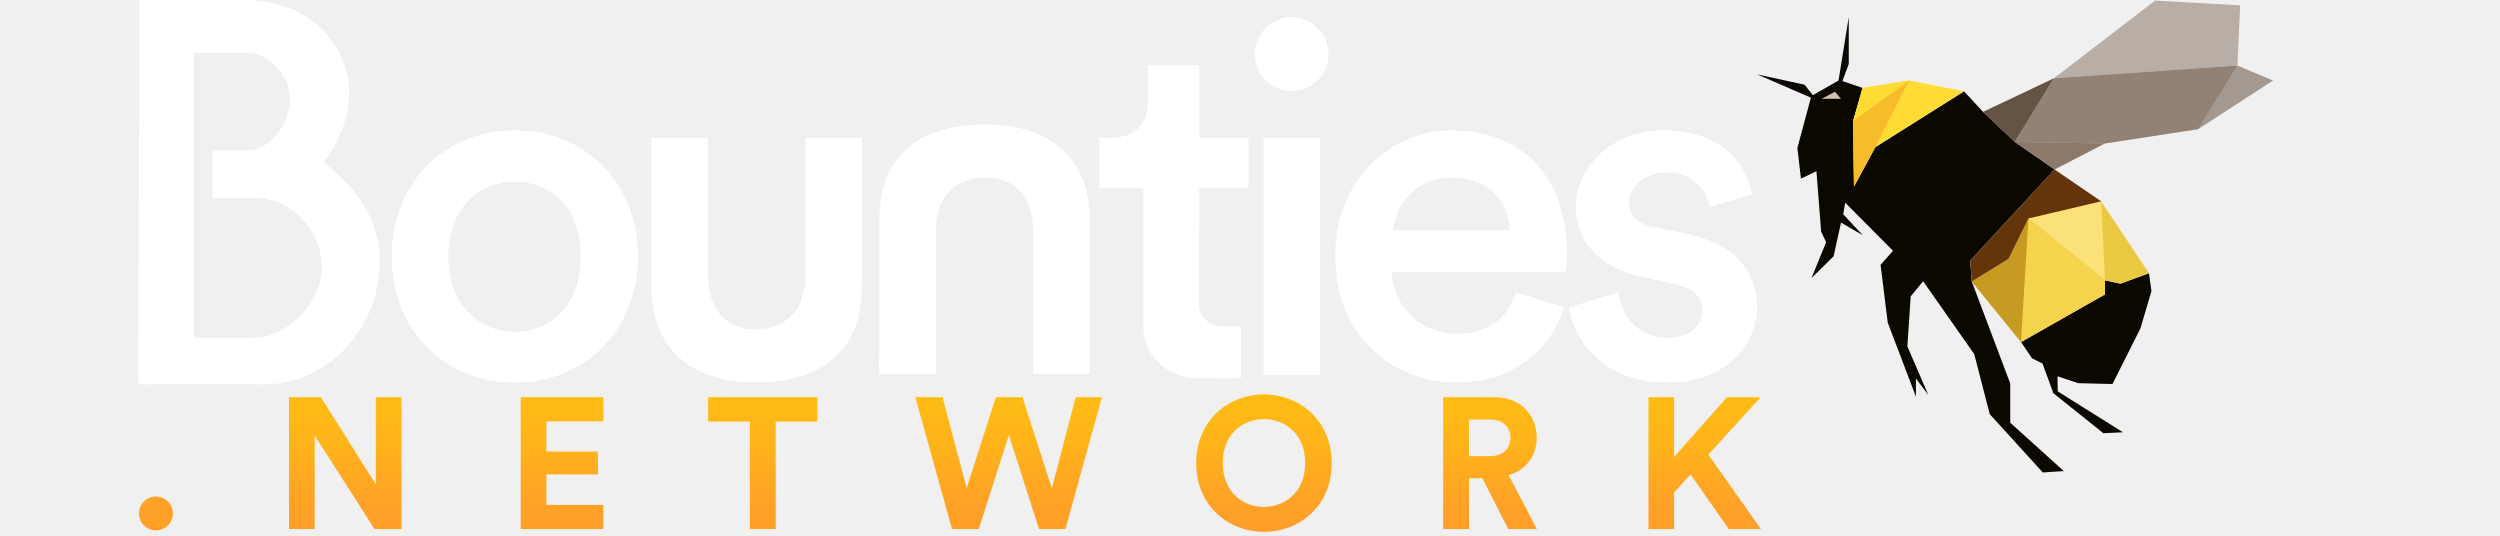
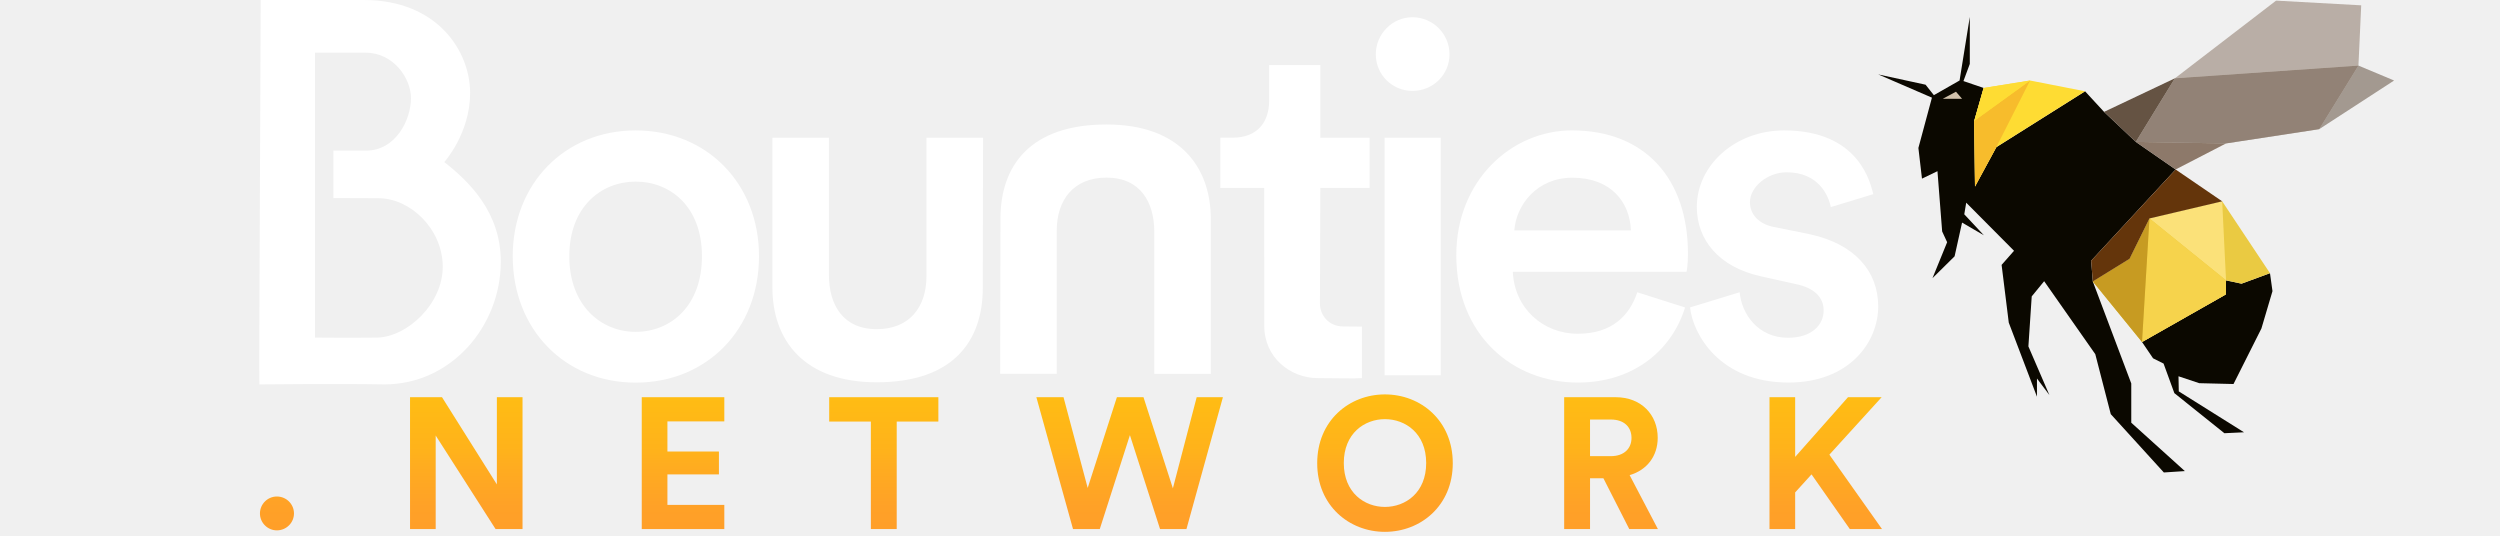
<svg xmlns="http://www.w3.org/2000/svg" version="1.1" id="Layer_1" x="0px" y="0px" width="661px" height="141.699px" viewBox="0 0 661 141.699" enable-background="new 0 0 661 141.699" xml:space="preserve">
-   <path fill="#FFFFFF" d="M168.681,67.754c0,19.339-13.794,33.414-32.622,33.414c-18.693,0-32.494-14.053-32.494-33.414  c0-19.218,13.784-33.271,32.494-33.271C154.884,34.483,168.681,48.538,168.681,67.754z M153.596,67.754  c0-13.022-8.253-19.733-17.535-19.733c-9.156,0-17.538,6.711-17.538,19.733c0,13.025,8.382,19.988,17.538,19.988  C145.34,87.742,153.596,80.906,153.596,67.754z" />
-   <path fill="#FFFFFF" d="M199.798,101.078c-19.259,0-27.573-11.146-27.573-25.072v-39.59h14.944v36.297  c0,7.736,3.616,14.318,12.64,14.318c8.641,0,13.152-5.803,13.152-14.051V36.415h14.96l-0.072,39.694  C227.853,90.115,220.074,101.078,199.798,101.078z" />
-   <path fill="#FFFFFF" d="M317.092,36.415h13.025v13.282h-13.025l-0.099,30.593c0,3,2.299,6.022,6.154,6.022  c2.745,0,1.5,0,4.953,0.046V99.97c-2.327,0.178-6.322,0-11.733,0c-7.144,0-14.094-5.411-14.094-13.787l-0.018-36.498H290.65V36.402  h3.235c6.705,0,9.68-4.253,9.68-9.798v-9.406h13.532L317.092,36.415L317.092,36.415z" />
-   <path fill="#FFFFFF" d="M341.443,4.56c5.402,0,9.805,4.388,9.805,9.804c0,5.415-4.399,9.671-9.805,9.671  c-5.301,0-9.68-4.248-9.68-9.671C331.769,8.945,336.153,4.56,341.443,4.56z M334.093,99.223V36.415h14.843v62.808H334.093  L334.093,99.223z" />
-   <path fill="#FFFFFF" d="M413.526,81.294c-3.348,10.957-13.28,19.854-28.371,19.854c-17.022,0-32.112-12.372-32.112-33.661  c0-19.851,14.688-33.012,30.562-33.012c19.348,0,30.69,12.77,30.69,32.621c0,2.453-0.256,4.508-0.386,4.774h-45.912  c0.403,9.545,7.88,16.373,17.167,16.373c9.033,0,13.674-4.777,15.737-10.959L413.526,81.294z M399.213,60.918  c-0.26-7.355-5.16-13.932-15.48-13.932c-9.412,0-14.848,7.223-15.348,13.932H399.213z" />
-   <path fill="#FFFFFF" d="M452.062,54.754c-0.591-3.058-3.262-9.199-11.646-9.199c-5.287,0-9.731,4.016-9.731,7.888  c0,3.348,2.453,5.802,6.315,6.571l9.537,1.925c11.862,2.58,18.061,9.798,18.061,19.083c0,9.544-7.726,20.123-23.729,20.123  c-18.179,0-25.253-12.765-26.021-19.864l13.119-4.009c0.509,5.669,4.789,12.034,12.795,12.034c6.19,0,9.41-3.352,9.41-7.223  c0-3.354-2.319-5.935-7.351-6.971l-9.286-2.062c-11.095-2.457-16.897-9.683-16.897-18.31c0-10.977,10.045-20.256,23.07-20.256  c20.205,0,22.895,14.385,23.592,16.848" />
-   <path fill="#FFFFFF" d="M260.571,32.914c19.258,0,27.571,11.146,27.571,25.071v40.858h-14.949V61.278  c0-7.733-3.612-14.315-12.631-14.315c-8.641,0-13.16,5.803-13.16,14.05v37.826h-14.959l0.078-40.967  C232.508,43.88,240.293,32.914,260.571,32.914z" />
-   <path fill="#FFFFFF" d="M64.194,0.001c19.454,0,28.105,13.523,28.105,24.6c0,10.694-6.832,18.25-6.832,18.25  c6.469,5.075,14.944,13.185,14.944,26.3c0,17.144-13.16,32.486-30.774,32.486c-11.556-0.226-33.054,0-33.054,0  C36.506,94.357,36.537,97.86,36.926,0L64.194,0.001L64.194,0.001z M61.237,39.826h3.529c7.932,0,11.901-8.243,11.901-13.857  c0-5.146-4.505-12.041-12.035-12.041H51.285v25.897v0.344V52.32c0,0,0,32.768,0,36.941c0-0.006,9.095,0.087,16.511,0  c7.906-0.227,17.4-8.963,17.264-18.952c-0.132-9.827-8.59-17.903-17.019-17.903l-11.89-0.045V39.826H61.237L61.237,39.826z" />
-   <path fill="#FFFFFF" d="M452.062,54.754" />
+   <path fill="#FFFFFF" d="M200.681,67.754c0,19.339-13.794,33.414-32.622,33.414c-18.693,0-32.494-14.053-32.494-33.414  c0-19.218,13.784-33.271,32.494-33.271C186.884,34.483,200.681,48.538,200.681,67.754z M185.596,67.754  c0-13.022-8.253-19.733-17.535-19.733c-9.156,0-17.538,6.711-17.538,19.733c0,13.025,8.382,19.988,17.538,19.988  C177.34,87.742,185.596,80.906,185.596,67.754z" />
+   <path fill="#FFFFFF" d="M231.798,101.078c-19.259,0-27.573-11.146-27.573-25.072v-39.59h14.944v36.297  c0,7.736,3.616,14.318,12.64,14.318c8.641,0,13.152-5.803,13.152-14.051V36.415h14.96l-0.072,39.694  C259.853,90.115,252.074,101.078,231.798,101.078z" />
+   <path fill="#FFFFFF" d="M349.092,36.415h13.025v13.282h-13.025l-0.099,30.593c0,3,2.299,6.022,6.154,6.022  c2.744,0,1.5,0,4.952,0.045V99.97c-2.326,0.179-6.321,0-11.732,0c-7.145,0-14.094-5.411-14.094-13.786l-0.019-36.499H322.65V36.402  h3.235c6.705,0,9.68-4.253,9.68-9.798v-9.406h13.532L349.092,36.415L349.092,36.415z" />
+   <path fill="#FFFFFF" d="M373.443,4.56c5.401,0,9.805,4.388,9.805,9.804c0,5.415-4.399,9.671-9.805,9.671  c-5.302,0-9.681-4.248-9.681-9.671C363.769,8.945,368.153,4.56,373.443,4.56z M366.093,99.223V36.415h14.843v62.808H366.093  L366.093,99.223z" />
+   <path fill="#FFFFFF" d="M445.526,81.294c-3.349,10.957-13.28,19.854-28.371,19.854c-17.022,0-32.112-12.373-32.112-33.662  c0-19.851,14.688-33.012,30.562-33.012c19.348,0,30.689,12.77,30.689,32.621c0,2.453-0.256,4.507-0.386,4.774h-45.912  c0.403,9.545,7.88,16.373,17.167,16.373c9.033,0,13.674-4.777,15.737-10.959L445.526,81.294z M431.213,60.918  c-0.26-7.355-5.16-13.932-15.479-13.932c-9.412,0-14.849,7.223-15.349,13.932H431.213z" />
+   <path fill="#FFFFFF" d="M484.062,54.754c-0.592-3.058-3.263-9.199-11.646-9.199c-5.287,0-9.731,4.016-9.731,7.888  c0,3.348,2.453,5.802,6.315,6.571l9.537,1.925c11.862,2.58,18.061,9.797,18.061,19.083c0,9.545-7.726,20.123-23.729,20.123  c-18.179,0-25.253-12.765-26.021-19.863l13.119-4.01c0.509,5.67,4.789,12.035,12.795,12.035c6.19,0,9.41-3.353,9.41-7.224  c0-3.354-2.318-5.935-7.351-6.972l-9.286-2.062c-11.095-2.457-16.897-9.683-16.897-18.31c0-10.977,10.045-20.256,23.07-20.256  c20.205,0,22.896,14.385,23.592,16.848" />
+   <path fill="#FFFFFF" d="M292.571,32.914c19.258,0,27.571,11.146,27.571,25.071v40.858h-14.949V61.278  c0-7.733-3.612-14.315-12.631-14.315c-8.641,0-13.16,5.803-13.16,14.05v37.826h-14.959l0.078-40.967  C264.508,43.88,272.293,32.914,292.571,32.914z" />
+   <path fill="#FFFFFF" d="M96.194,0.001c19.454,0,28.105,13.523,28.105,24.6c0,10.694-6.832,18.25-6.832,18.25  c6.469,5.075,14.944,13.185,14.944,26.3c0,17.144-13.16,32.486-30.774,32.486c-11.556-0.226-33.054,0-33.054,0  C68.506,94.357,68.537,97.859,68.926,0L96.194,0.001L96.194,0.001z M93.237,39.826h3.529c7.932,0,11.901-8.243,11.901-13.857  c0-5.146-4.505-12.041-12.035-12.041H83.285v25.897v0.344V52.32c0,0,0,32.768,0,36.941c0-0.006,9.095,0.087,16.511,0  c7.906-0.227,17.4-8.963,17.264-18.952c-0.132-9.827-8.59-17.903-17.019-17.903l-11.89-0.045V39.826H93.237L93.237,39.826z" />
+   <path fill="#FFFFFF" d="M484.062,54.754" />
  <g>
-     <polygon fill="#0B0800" points="487.867,53.591 500.508,66.308 497.223,70.036 499.119,85.307 506.574,104.895 506.574,100.074    509.864,104.458 504.309,91.593 505.188,78.365 508.474,74.348 521.994,93.642 526.089,109.501 540.121,124.921 545.676,124.557    531.508,111.766 531.508,101.39 521.338,74.421 520.899,68.938 543.231,44.812 532.712,37.523 524.308,29.58 519.29,24.137    495.832,38.9 490.189,49.303 489.985,31.957 492.47,23.26 487.136,21.433 488.815,16.9 488.815,4.478 486.11,21.286    479.312,25.161 477.119,22.394 464.591,19.673 478.803,25.818 475.223,39.12 476.171,47.232 480.265,45.26 481.506,61.191    482.823,64.042 478.949,73.542 484.796,67.769 486.77,58.852 492.543,62.214 487.354,56.66  " />
-     <polygon fill="#0B0800" points="534.348,90.425 537.27,94.737 540.048,96.126 542.899,103.946 556.126,114.542 561.315,114.296    544.068,103.482 543.996,99.488 549.477,101.314 558.538,101.535 565.921,86.845 568.844,76.978 568.185,72.228 560.657,75.003    556.565,74.126 556.492,77.855  " />
-     <polygon fill="#FEDC33" points="504.747,21.286 519.29,24.137 495.832,38.9 490.189,49.303 489.985,31.957 492.47,23.26  " />
-     <polygon fill="#F7BC2C" points="490.189,49.303 495.832,38.9 504.747,21.286 489.985,31.957  " />
-     <polygon fill="#FEDC33" points="489.985,31.957 504.747,21.286 492.47,23.26  " />
-     <polygon fill="#EACA42" points="555.542,53.226 568.185,72.228 560.657,75.003 556.565,74.126 556.492,77.855 534.348,90.425    521.338,74.421 531.059,68.427 536.32,57.757  " />
-     <polygon fill="#FBE179" points="555.542,53.226 556.565,74.126 536.32,57.757  " />
-     <polygon fill="#F6D34C" points="536.32,57.757 534.348,90.425 556.492,77.855 556.565,74.126  " />
-     <polygon fill="#C79B22" points="536.32,57.757 534.348,90.425 521.338,74.421 531.059,68.427  " />
-     <polygon fill="#64350B" points="555.542,53.226 536.32,57.757 531.059,68.427 521.338,74.421 520.899,68.938 543.231,44.812  " />
-     <polygon opacity="0.9" fill="#554130" enable-background="new    " points="543.041,20.703 524.308,29.58 532.712,37.523  " />
-     <polygon opacity="0.9" fill="#826C5B" enable-background="new    " points="556.565,37.923 532.712,37.523 543.231,44.812  " />
-     <polygon opacity="0.5" fill="#554130" enable-background="new    " points="556.565,37.923 532.712,37.523 543.041,20.703    591.572,17.341 581.194,34.15  " />
-     <polygon opacity="0.5" fill="#554130" enable-background="new    " points="581.194,34.15 591.572,17.341 601,21.286  " />
-     <polygon opacity="0.5" fill="#826C5B" enable-background="new    " points="543.041,20.703 569.794,0.165 592.304,1.407    591.572,17.341  " />
-     <polygon opacity="0.5" fill="#826C5B" enable-background="new    " points="556.565,37.923 532.712,37.523 543.041,20.703    591.572,17.341 581.194,34.15  " />
-     <polygon fill="#D2C2AB" points="485.16,24.247 486.77,26.12 481.668,26.12  " />
+     <polygon fill="#0B0800" points="519.867,53.591 532.508,66.308 529.223,70.036 531.119,85.307 538.574,104.895 538.574,100.074    541.864,104.458 536.309,91.593 537.188,78.365 540.474,74.348 553.994,93.643 558.089,109.501 572.121,124.921 577.676,124.557    563.508,111.766 563.508,101.391 553.338,74.421 552.899,68.938 575.231,44.812 564.712,37.523 556.308,29.58 551.29,24.137    527.832,38.9 522.189,49.303 521.985,31.957 524.47,23.26 519.136,21.433 520.815,16.9 520.815,4.478 518.11,21.286    511.312,25.161 509.119,22.394 496.591,19.673 510.803,25.818 507.223,39.12 508.171,47.232 512.265,45.26 513.506,61.191    514.823,64.042 510.949,73.542 516.796,67.769 518.77,58.852 524.543,62.214 519.354,56.66  " />
+     <polygon fill="#0B0800" points="566.348,90.425 569.27,94.736 572.048,96.126 574.899,103.945 588.126,114.542 593.315,114.296    576.068,103.482 575.996,99.488 581.477,101.314 590.538,101.535 597.921,86.845 600.844,76.979 600.185,72.229 592.657,75.003    588.565,74.126 588.492,77.855  " />
+     <polygon fill="#FEDC33" points="536.747,21.286 551.29,24.137 527.832,38.9 522.189,49.303 521.985,31.957 524.47,23.26  " />
+     <polygon fill="#F7BC2C" points="522.189,49.303 527.832,38.9 536.747,21.286 521.985,31.957  " />
+     <polygon fill="#FEDC33" points="521.985,31.957 536.747,21.286 524.47,23.26  " />
+     <polygon fill="#EACA42" points="587.542,53.226 600.185,72.229 592.657,75.003 588.565,74.126 588.492,77.855 566.348,90.425    553.338,74.421 563.059,68.427 568.32,57.757  " />
+     <polygon fill="#FBE179" points="587.542,53.226 588.565,74.126 568.32,57.757  " />
+     <polygon fill="#F6D34C" points="568.32,57.757 566.348,90.425 588.492,77.855 588.565,74.126  " />
+     <polygon fill="#C79B22" points="568.32,57.757 566.348,90.425 553.338,74.421 563.059,68.427  " />
+     <polygon fill="#64350B" points="587.542,53.226 568.32,57.757 563.059,68.427 553.338,74.421 552.899,68.938 575.231,44.812  " />
+     <polygon opacity="0.9" fill="#554130" enable-background="new    " points="575.041,20.703 556.308,29.58 564.712,37.523  " />
+     <polygon opacity="0.9" fill="#826C5B" enable-background="new    " points="588.565,37.923 564.712,37.523 575.231,44.812  " />
+     <polygon opacity="0.5" fill="#554130" enable-background="new    " points="588.565,37.923 564.712,37.523 575.041,20.703    623.572,17.341 613.194,34.15  " />
+     <polygon opacity="0.5" fill="#554130" enable-background="new    " points="613.194,34.15 623.572,17.341 633,21.286  " />
+     <polygon opacity="0.5" fill="#826C5B" enable-background="new    " points="575.041,20.703 601.794,0.165 624.304,1.407    623.572,17.341  " />
+     <polygon opacity="0.5" fill="#826C5B" enable-background="new    " points="588.565,37.923 564.712,37.523 575.041,20.703    623.572,17.341 613.194,34.15  " />
+     <polygon fill="#D2C2AB" points="517.16,24.247 518.77,26.12 513.668,26.12  " />
  </g>
  <g>
-     <linearGradient id="SVGID_1_" gradientUnits="userSpaceOnUse" x1="-120.77" y1="-538.049" x2="-120.77" y2="-581.327" gradientTransform="matrix(1 0 0 -1 162 -435.46)">
+     <linearGradient id="SVGID_1_" gradientUnits="userSpaceOnUse" x1="-142.771" y1="1294.046" x2="-142.771" y2="1337.328" gradientTransform="matrix(1 0 0 1 216 -1191.46)">
      <stop offset="0" style="stop-color:#FFBE12" />
      <stop offset="0.388" style="stop-color:#FFB21B" />
      <stop offset="0.463" style="stop-color:#FFAD1F" />
      <stop offset="0.724" style="stop-color:#FFA127" />
      <stop offset="0.984" style="stop-color:#FF9D2A" />
    </linearGradient>
-     <path fill="url(#SVGID_1_)" d="M41.205,131.276c2.506,0,4.523,2.019,4.523,4.478c0,2.455-2.018,4.474-4.523,4.474   c-2.46,0-4.475-2.019-4.475-4.474C36.73,133.294,38.744,131.276,41.205,131.276z" />
-     <linearGradient id="SVGID_2_" gradientUnits="userSpaceOnUse" x1="-70.715" y1="-538.054" x2="-70.715" y2="-581.324" gradientTransform="matrix(1 0 0 -1 162 -435.46)">
+     <path fill="url(#SVGID_1_)" d="M73.205,131.275c2.506,0,4.523,2.02,4.523,4.479c0,2.455-2.018,4.475-4.523,4.475   c-2.46,0-4.475-2.02-4.475-4.475C68.73,133.294,70.744,131.275,73.205,131.275z" />
+     <linearGradient id="SVGID_2_" gradientUnits="userSpaceOnUse" x1="-92.716" y1="1294.055" x2="-92.716" y2="1337.324" gradientTransform="matrix(1 0 0 1 216 -1191.46)">
      <stop offset="0" style="stop-color:#FFBE12" />
      <stop offset="0.388" style="stop-color:#FFB21B" />
      <stop offset="0.463" style="stop-color:#FFAD1F" />
      <stop offset="0.724" style="stop-color:#FFA127" />
      <stop offset="0.984" style="stop-color:#FF9D2A" />
    </linearGradient>
-     <path fill="url(#SVGID_2_)" d="M99.028,139.882l-15.832-24.733v24.733h-6.785v-34.86h8.456l14.505,23.062v-23.062h6.785v34.86   H99.028z" />
-     <linearGradient id="SVGID_3_" gradientUnits="userSpaceOnUse" x1="-13.406" y1="-538.054" x2="-13.406" y2="-581.325" gradientTransform="matrix(1 0 0 -1 162 -435.46)">
+     <path fill="url(#SVGID_2_)" d="M131.028,139.882l-15.832-24.733v24.733h-6.785v-34.86h8.456l14.505,23.062v-23.062h6.785v34.86   H131.028z" />
+     <linearGradient id="SVGID_3_" gradientUnits="userSpaceOnUse" x1="-35.406" y1="1294.055" x2="-35.406" y2="1337.327" gradientTransform="matrix(1 0 0 1 216 -1191.46)">
      <stop offset="0" style="stop-color:#FFBE12" />
      <stop offset="0.388" style="stop-color:#FFB21B" />
      <stop offset="0.463" style="stop-color:#FFAD1F" />
      <stop offset="0.724" style="stop-color:#FFA127" />
      <stop offset="0.984" style="stop-color:#FF9D2A" />
    </linearGradient>
-     <path fill="url(#SVGID_3_)" d="M137.678,139.882v-34.86h21.832v6.394h-15.045v7.965h13.619v6.049h-13.619v8.062h15.045v6.393   h-21.832V139.882z" />
-     <linearGradient id="SVGID_4_" gradientUnits="userSpaceOnUse" x1="39.672" y1="-538.055" x2="39.672" y2="-581.323" gradientTransform="matrix(1 0 0 -1 162 -435.46)">
+     <path fill="url(#SVGID_3_)" d="M169.678,139.882v-34.86h21.832v6.395h-15.045v7.965h13.619v6.049h-13.619v8.062h15.045v6.393   h-21.832V139.882z" />
+     <linearGradient id="SVGID_4_" gradientUnits="userSpaceOnUse" x1="17.672" y1="1294.055" x2="17.672" y2="1337.323" gradientTransform="matrix(1 0 0 1 216 -1191.46)">
      <stop offset="0" style="stop-color:#FFBE12" />
      <stop offset="0.388" style="stop-color:#FFB21B" />
      <stop offset="0.463" style="stop-color:#FFAD1F" />
      <stop offset="0.724" style="stop-color:#FFA127" />
      <stop offset="0.984" style="stop-color:#FF9D2A" />
    </linearGradient>
-     <path fill="url(#SVGID_4_)" d="M205.091,111.462v28.42h-6.834v-28.42h-11.016v-6.44h28.862v6.44H205.091z" />
-     <linearGradient id="SVGID_5_" gradientUnits="userSpaceOnUse" x1="104.677" y1="-538.056" x2="104.677" y2="-581.324" gradientTransform="matrix(1 0 0 -1 162 -435.46)">
+     <path fill="url(#SVGID_4_)" d="M237.091,111.462v28.42h-6.834v-28.42h-11.016v-6.44h28.862v6.44H237.091L237.091,111.462z" />
+     <linearGradient id="SVGID_5_" gradientUnits="userSpaceOnUse" x1="82.676" y1="1294.058" x2="82.676" y2="1337.324" gradientTransform="matrix(1 0 0 1 216 -1191.46)">
      <stop offset="0" style="stop-color:#FFBE12" />
      <stop offset="0.388" style="stop-color:#FFB21B" />
      <stop offset="0.463" style="stop-color:#FFAD1F" />
      <stop offset="0.724" style="stop-color:#FFA127" />
      <stop offset="0.984" style="stop-color:#FF9D2A" />
    </linearGradient>
-     <path fill="url(#SVGID_5_)" d="M284.405,105.021h6.932l-9.638,34.859h-6.984l-7.966-24.83l-7.967,24.83h-7.078l-9.688-34.859h7.178   l6.393,23.995l7.72-23.995h7.03l7.771,24.092L284.405,105.021z" />
-     <linearGradient id="SVGID_6_" gradientUnits="userSpaceOnUse" x1="172.191" y1="-538.053" x2="172.191" y2="-581.324" gradientTransform="matrix(1 0 0 -1 162 -435.46)">
+     <path fill="url(#SVGID_5_)" d="M316.405,105.021h6.932l-9.638,34.858h-6.984l-7.966-24.83l-7.967,24.83h-7.078l-9.688-34.858h7.178   l6.393,23.994l7.72-23.994h7.03l7.771,24.092L316.405,105.021z" />
+     <linearGradient id="SVGID_6_" gradientUnits="userSpaceOnUse" x1="150.19" y1="1294.054" x2="150.19" y2="1337.325" gradientTransform="matrix(1 0 0 1 216 -1191.46)">
      <stop offset="0" style="stop-color:#FFBE12" />
      <stop offset="0.388" style="stop-color:#FFB21B" />
      <stop offset="0.463" style="stop-color:#FFAD1F" />
      <stop offset="0.724" style="stop-color:#FFA127" />
      <stop offset="0.984" style="stop-color:#FF9D2A" />
    </linearGradient>
-     <path fill="url(#SVGID_6_)" d="M334.166,104.281c9.491,0,17.947,6.934,17.947,18.193c0,11.21-8.456,18.145-17.947,18.145   c-9.438,0-17.898-6.935-17.898-18.145C316.268,111.214,324.728,104.281,334.166,104.281z M334.166,134.031   c5.41,0,10.917-3.738,10.917-11.605c0-7.866-5.506-11.604-10.917-11.604c-5.359,0-10.866,3.737-10.866,11.604   C323.3,130.294,328.807,134.031,334.166,134.031z" />
-     <linearGradient id="SVGID_7_" gradientUnits="userSpaceOnUse" x1="231.959" y1="-538.054" x2="231.959" y2="-581.324" gradientTransform="matrix(1 0 0 -1 162 -435.46)">
+     <path fill="url(#SVGID_6_)" d="M366.166,104.281c9.491,0,17.947,6.934,17.947,18.193c0,11.209-8.456,18.145-17.947,18.145   c-9.438,0-17.898-6.936-17.898-18.145C348.268,111.214,356.728,104.281,366.166,104.281z M366.166,134.031   c5.41,0,10.917-3.738,10.917-11.605c0-7.865-5.506-11.604-10.917-11.604c-5.359,0-10.866,3.736-10.866,11.604   C355.3,130.294,360.807,134.031,366.166,134.031z" />
+     <linearGradient id="SVGID_7_" gradientUnits="userSpaceOnUse" x1="209.958" y1="1294.055" x2="209.958" y2="1337.326" gradientTransform="matrix(1 0 0 1 216 -1191.46)">
      <stop offset="0" style="stop-color:#FFBE12" />
      <stop offset="0.388" style="stop-color:#FFB21B" />
      <stop offset="0.463" style="stop-color:#FFAD1F" />
      <stop offset="0.724" style="stop-color:#FFA127" />
      <stop offset="0.984" style="stop-color:#FF9D2A" />
    </linearGradient>
-     <path fill="url(#SVGID_7_)" d="M391.943,126.458h-3.539v13.424h-6.836v-34.86h13.622c6.783,0,11.111,4.672,11.111,10.718   c0,4.868-2.853,8.557-7.425,9.885l7.473,14.26h-7.57L391.943,126.458z M393.909,120.607c3.441,0,5.46-1.966,5.46-4.818   c0-2.947-2.019-4.865-5.46-4.865h-5.507v9.686L393.909,120.607L393.909,120.607z" />
-     <linearGradient id="SVGID_8_" gradientUnits="userSpaceOnUse" x1="288.728" y1="-538.056" x2="288.728" y2="-581.324" gradientTransform="matrix(1 0 0 -1 162 -435.46)">
+     <path fill="url(#SVGID_7_)" d="M423.943,126.458h-3.539v13.424h-6.836v-34.86h13.622c6.782,0,11.11,4.672,11.11,10.719   c0,4.867-2.853,8.557-7.425,9.885l7.473,14.26h-7.569L423.943,126.458z M425.909,120.607c3.44,0,5.46-1.967,5.46-4.818   c0-2.947-2.02-4.865-5.46-4.865h-5.507v9.686L425.909,120.607L425.909,120.607z" />
+     <linearGradient id="SVGID_8_" gradientUnits="userSpaceOnUse" x1="266.727" y1="1294.057" x2="266.727" y2="1337.326" gradientTransform="matrix(1 0 0 1 216 -1191.46)">
      <stop offset="0" style="stop-color:#FFBE12" />
      <stop offset="0.388" style="stop-color:#FFB21B" />
      <stop offset="0.463" style="stop-color:#FFAD1F" />
      <stop offset="0.724" style="stop-color:#FFA127" />
      <stop offset="0.984" style="stop-color:#FF9D2A" />
    </linearGradient>
-     <path fill="url(#SVGID_8_)" d="M446.967,125.425l-4.328,4.771v9.687h-6.785v-34.859h6.785v15.782l13.965-15.782h8.899   l-13.816,15.191l13.915,19.668h-8.507L446.967,125.425z" />
+     <path fill="url(#SVGID_8_)" d="M478.967,125.425l-4.328,4.771v9.688h-6.785v-34.859h6.785v15.783l13.965-15.783h8.899   l-13.816,15.191l13.915,19.668h-8.507L478.967,125.425z" />
  </g>
</svg>
